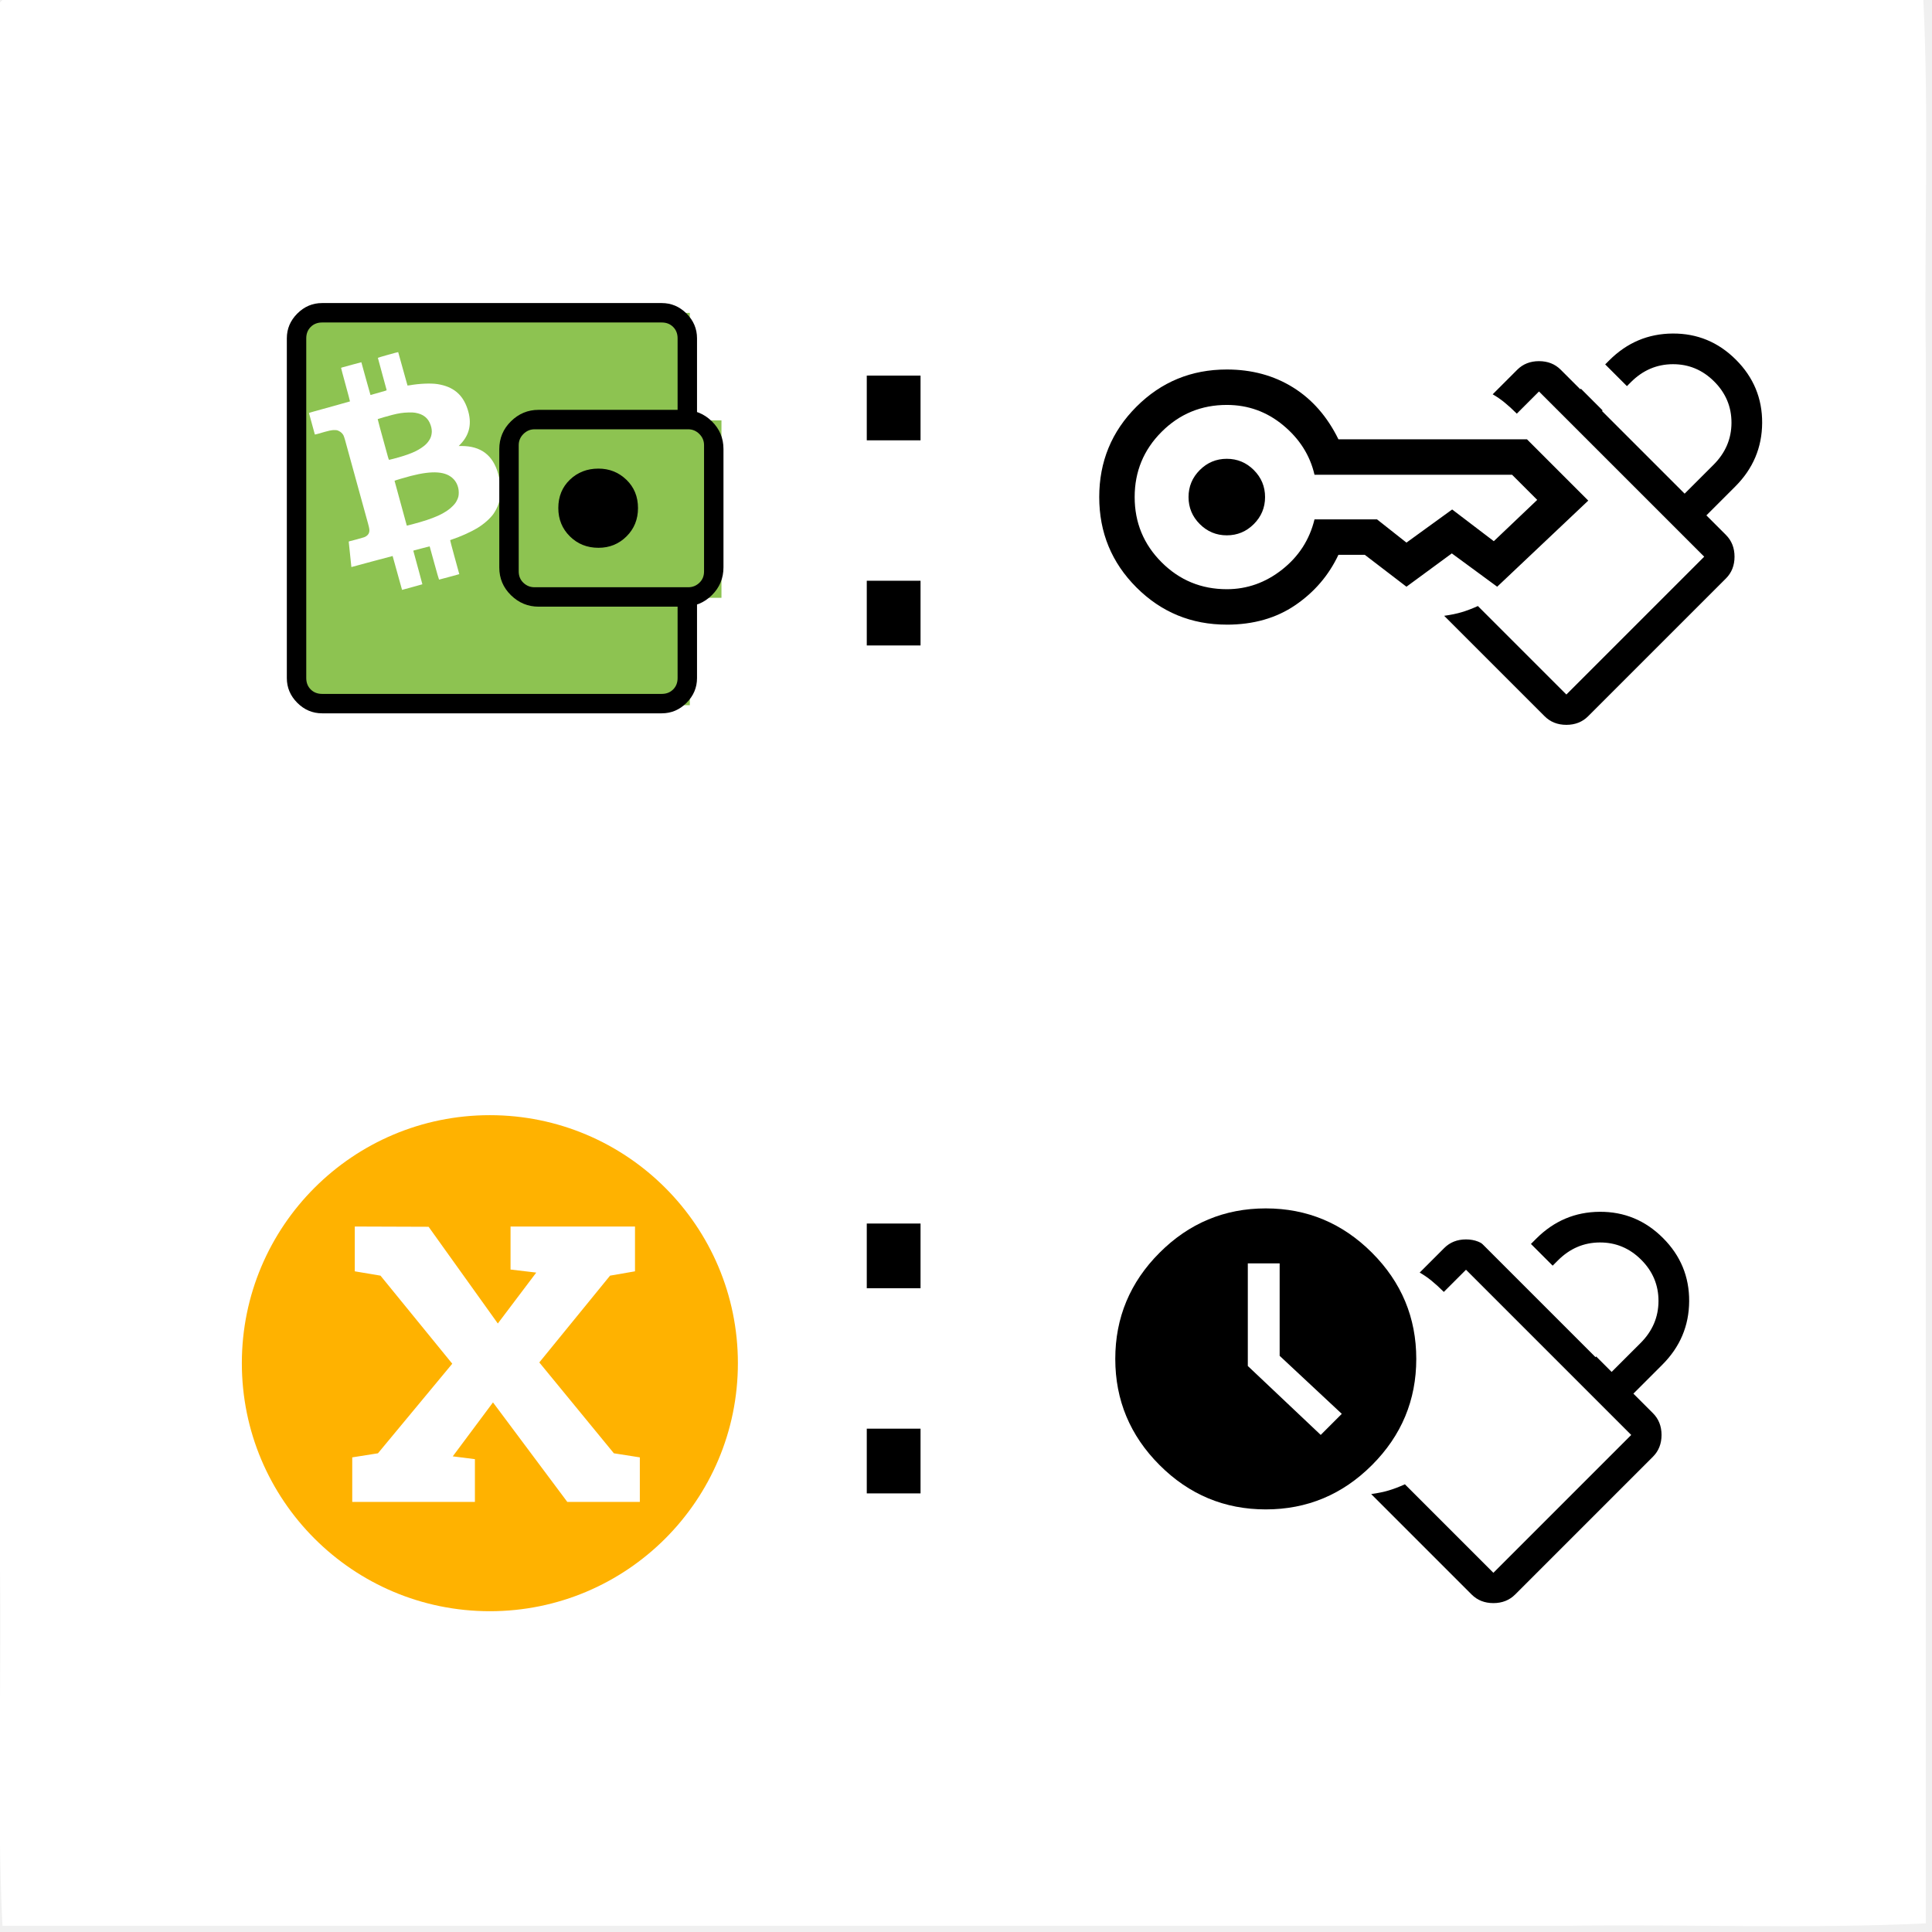
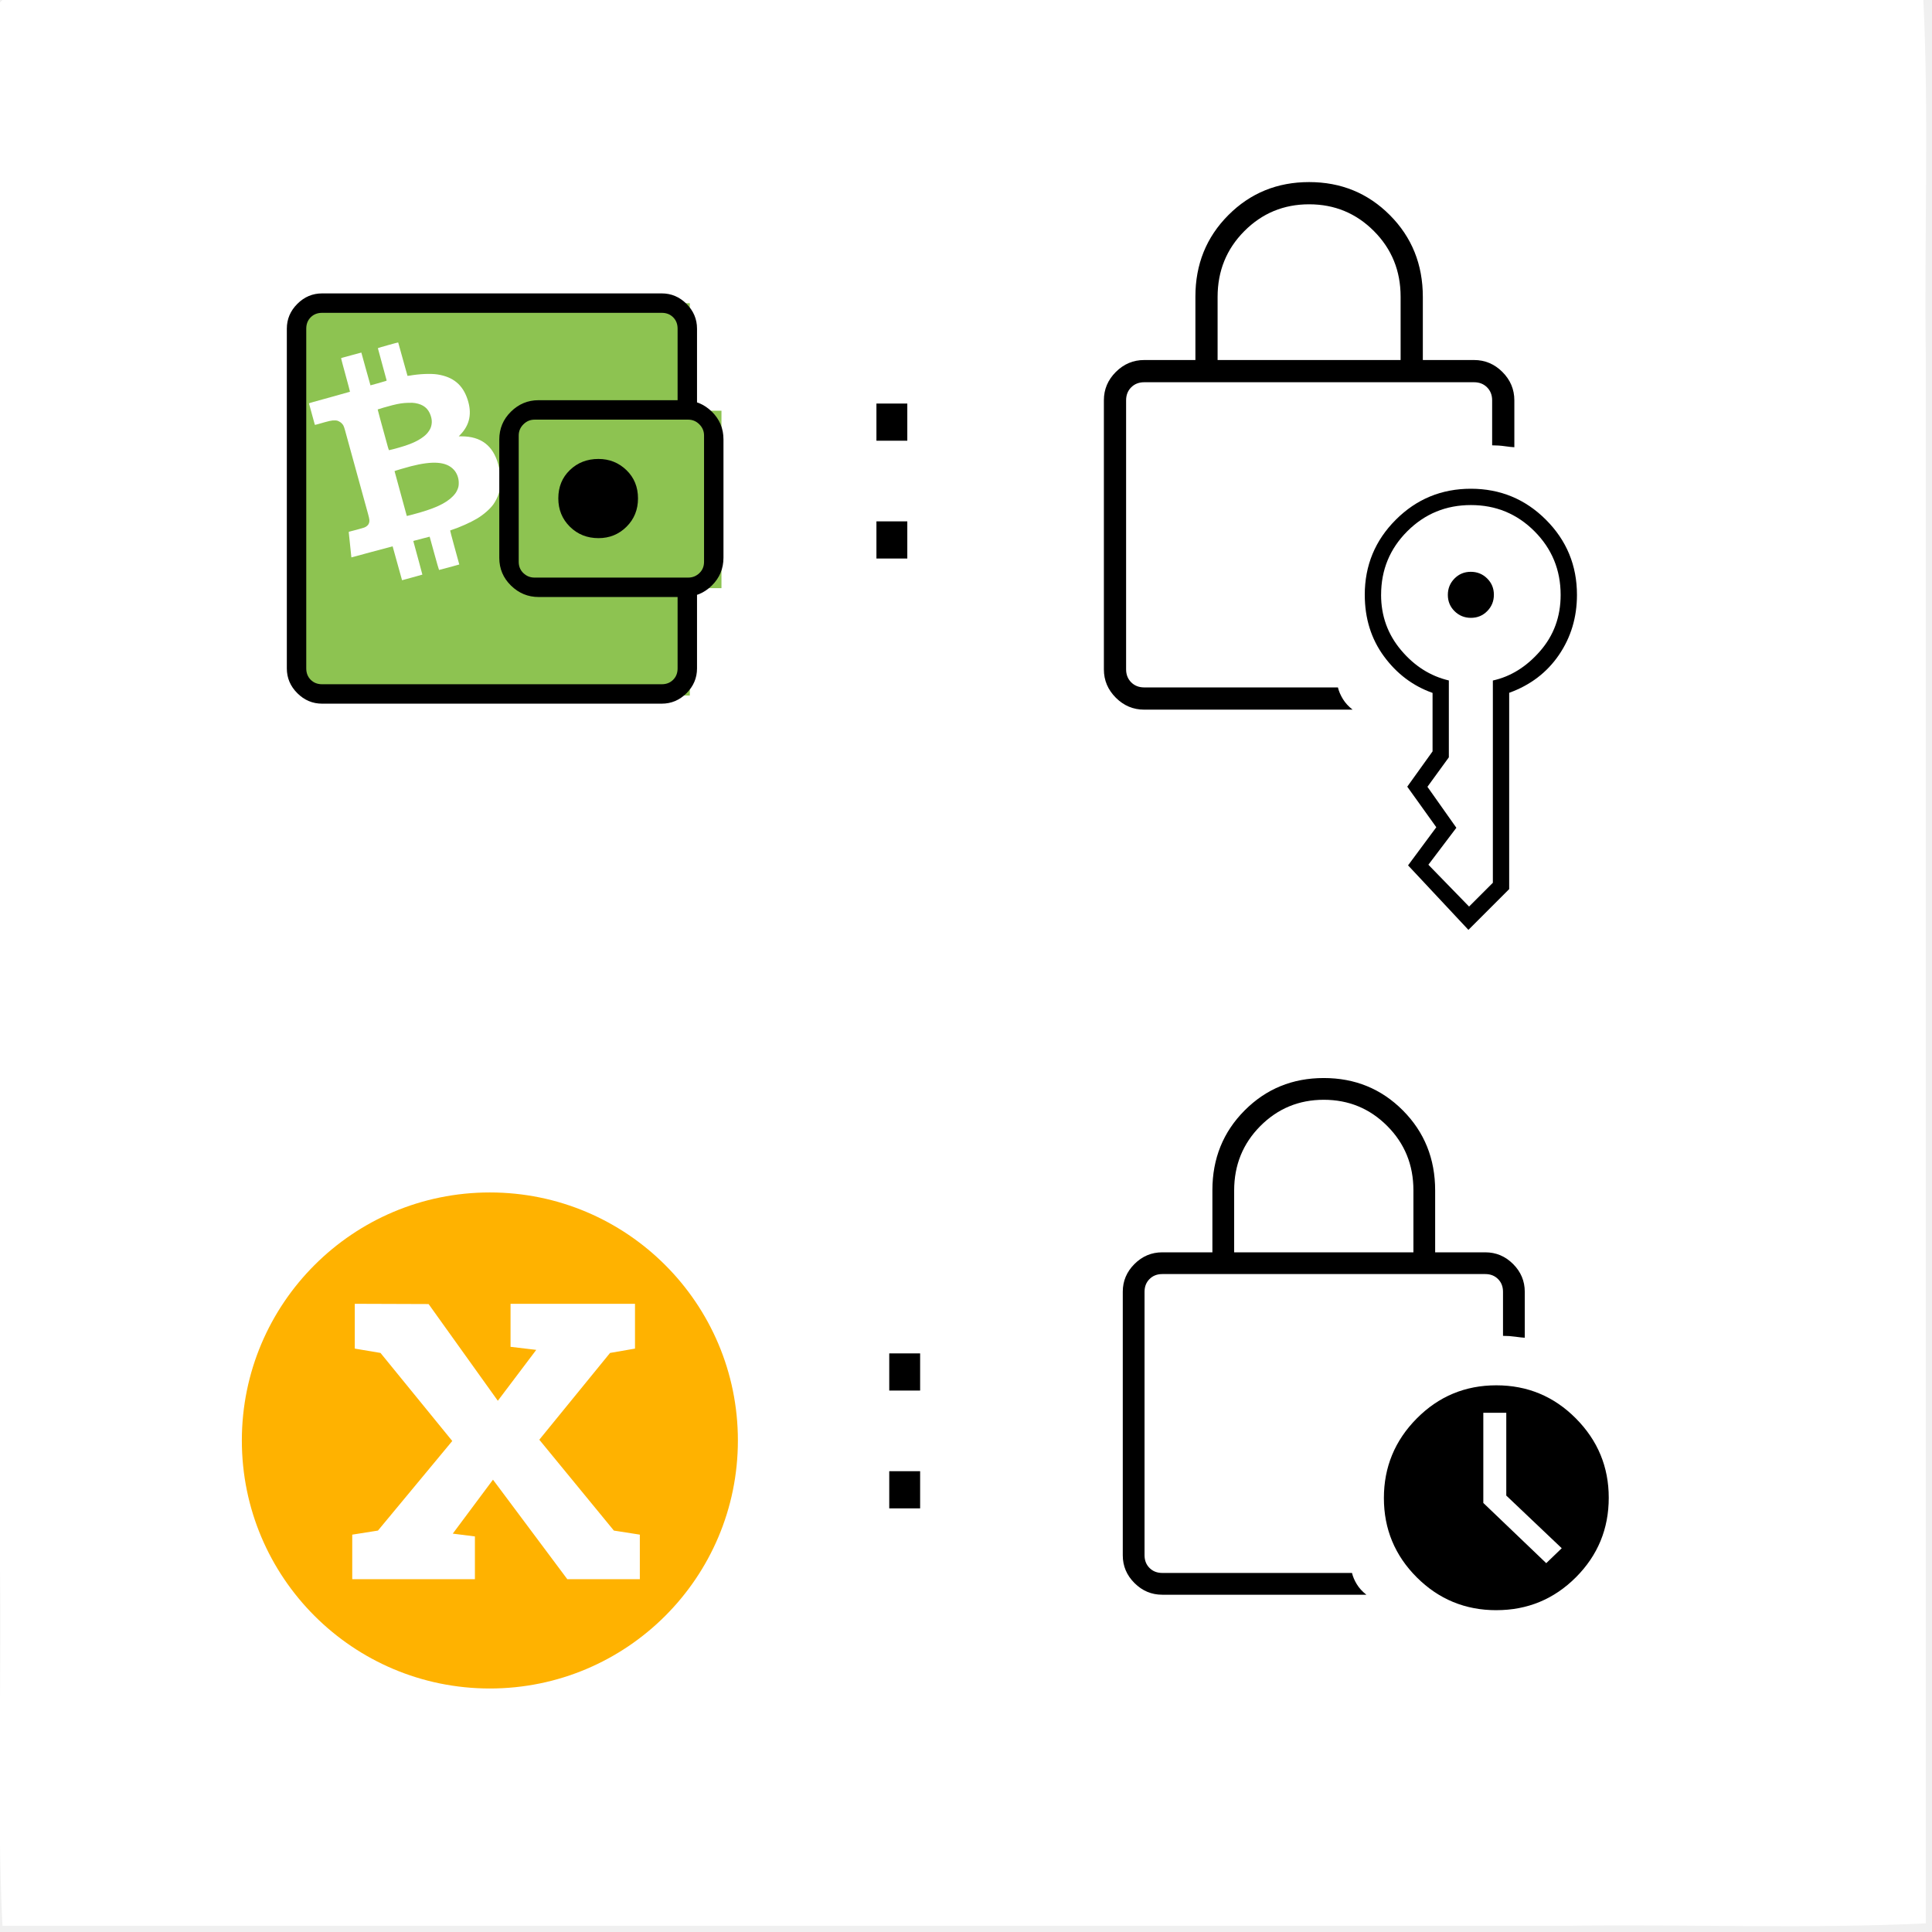
<svg xmlns="http://www.w3.org/2000/svg" width="400" height="400" version="1.1" viewBox="0 0 105.83 105.83" id="svg24">
+   <path id="rect2" style="fill:#ffffff;stroke-width:1" d="M 0.133,0 C 35.208,0 70.282,0 105.357,0 c 0.311,6.399 0.044,13.037 0.133,19.527 0,28.61 0,57.22 0,85.829 -6.399,0.311 -13.037,0.044 -19.527,0.133 -28.61,0 -57.22,0 -85.829,0 C -0.178,99.091 0.089,92.453 0,85.963 0,57.353 0,28.743 0,0.133 Z" />
+   <g aria-label=":" id="text94-36-3" style="font-size:28.587px;line-height:1.25;font-family:sans-serif;fill:#000000;stroke-width:0.715" transform="matrix(0.5742718,0,0,0.5742718,19.3023,47.29388)">
+     <path d="m 51.21,57.977 h 2.945 v 3.545 h -2.945 z m 0,-11.237 h 2.945 v 3.545 h -2.945 z" style="stroke-width:0.715" id="path2629-6" />
+   </g>
  <defs id="defs28" />
-   <path id="rect2" style="fill:#ffffff;stroke-width:1" d="M 0.133,0 C 35.208,0 70.282,0 105.357,0 c 0.311,6.399 0.044,13.037 0.133,19.527 0,28.61 0,57.22 0,85.829 -6.399,0.311 -13.037,0.044 -19.527,0.133 -28.61,0 -57.22,0 -85.829,0 C -0.178,99.091 0.089,92.453 0,85.963 0,57.353 0,28.743 0,0.133 Z" />
-   <g transform="matrix(0.2132146,0,0,0.2132146,12.88568,61.00927)" id="g16">
+   <g transform="matrix(0.2132146,0,0,0.2132146,12.88568,65.24247)" id="g16">
    <path d="m 65.419,0.361 a 63.719,63.72 0 0 0 -63.72,63.72 63.719,63.72 0 0 0 63.72,63.719 63.719,63.72 0 0 0 63.719,-63.719 63.719,63.72 0 0 0 -63.719,-63.72 z m -34.705,28.607 18.962,0.066 17.785,24.847 9.873,-13.077 -6.604,-0.784 v -11.05 h 31.973 v 11.508 l -6.408,1.112 -18.177,22.296 19.158,23.343 6.67,1.046 v 11.443 h -18.635 l -19.093,-25.566 -10.331,13.862 5.689,0.719 v 10.985 h -31.516 v -11.443 l 6.604,-1.046 19.093,-23.016 -18.439,-22.623 -6.604,-1.112 z" fill="#ffb200" stroke="#000000" stroke-dasharray="0, 6.182" stroke-linejoin="bevel" stroke-miterlimit="4.1" stroke-opacity="0.253" stroke-width="0.562" id="path14" />
  </g>
-   <path d="m 67.201,29.324 q -0.864,0 -1.48,-0.616 -0.616,-0.616 -0.616,-1.48 0,-0.864 0.616,-1.48 0.616,-0.616 1.48,-0.616 0.864,0 1.48,0.616 0.616,0.616 0.616,1.48 0,0.864 -0.616,1.48 -0.616,0.616 -1.48,0.616 z m 0,4.892 q -2.912,0 -4.95,-2.038 -2.038,-2.038 -2.038,-4.95 0,-2.912 2.038,-4.95 2.038,-2.038 4.95,-2.038 2.048,0 3.625,0.98 1.577,0.98 2.49,2.844 h 10.327 l 3.358,3.358 -4.989,4.717 -2.485,-1.825 -2.485,1.825 -2.281,-1.747 h -1.446 q -0.796,1.689 -2.363,2.757 -1.567,1.068 -3.751,1.068 z m 0,-1.941 q 1.669,0 3.033,-1.077 1.364,-1.077 1.771,-2.747 h 3.426 l 1.611,1.272 2.504,-1.815 2.281,1.737 2.378,-2.262 -1.378,-1.378 h -10.822 q -0.369,-1.592 -1.713,-2.708 -1.344,-1.116 -3.091,-1.116 -2.097,0 -3.572,1.475 -1.475,1.475 -1.475,3.572 0,2.097 1.475,3.572 1.475,1.475 3.572,1.475 z" stroke-width="0.029" id="path24" />
-   <path d="m 92.279,27.041 -4.525,-4.525 1.584,-1.584 c 0.651,-0.651 1.415,-0.978 2.292,-0.982 0.877,-0.004 1.633,0.312 2.269,0.947 0.635,0.635 0.951,1.391 0.947,2.269 -0.004,0.877 -0.331,1.641 -0.982,2.292 z m -13.17,6.692 5.502,5.502 c 0.314,0.314 0.711,0.47 1.191,0.47 0.48,8e-6 0.877,-0.157 1.191,-0.47 l 7.55,-7.55 c 0.314,-0.314 0.47,-0.711 0.47,-1.191 10e-6,-0.48 -0.157,-0.877 -0.47,-1.191 l -1.072,-1.072 1.584,-1.584 c 0.972,-0.972 1.463,-2.132 1.471,-3.477 0.008,-1.346 -0.47,-2.501 -1.435,-3.465 -0.965,-0.965 -2.12,-1.443 -3.465,-1.435 -1.346,0.008 -2.505,0.498 -3.477,1.471 l -1.584,1.584 -1.072,-1.072 c -0.314,-0.314 -0.711,-0.47 -1.191,-0.47 -0.48,-2.1e-5 -0.877,0.157 -1.191,0.47 l -1.346,1.346 c 0.222,0.127 0.438,0.275 0.646,0.444 0.208,0.169 0.434,0.374 0.676,0.616 l 1.215,-1.215 9.05,9.05 -7.55,7.55 -4.847,-4.847 c -0.318,0.143 -0.612,0.255 -0.884,0.336 -0.272,0.081 -0.592,0.148 -0.962,0.199 z m 14.242,-3.239 -7.55,7.55 z" stroke-width="0.025" id="path26" />
-   <g aria-label=":" id="text94-36" style="font-size:28.587px;line-height:1.25;font-family:sans-serif;fill:#000000;stroke-width:0.715" transform="translate(-3.730387,-26.16541)">
+   <g aria-label=":" id="text94-36" style="font-size:28.587px;line-height:1.25;font-family:sans-serif;fill:#000000;stroke-width:0.715" transform="matrix(0.5742718,0,0,0.5742718,18.60028,-4.735878)">
    <path d="m 51.21,57.977 h 2.945 v 3.545 h -2.945 z m 0,-11.237 h 2.945 v 3.545 h -2.945 z" style="stroke-width:0.715" id="path2629" />
  </g>
-   <g aria-label=":" id="text94-53" style="font-size:28.587px;line-height:1.25;font-family:sans-serif;fill:#000000;stroke-width:0.715" transform="translate(-3.730387,-11.8431)">
-     <path d="m 51.21,90.102 h 2.945 v 3.545 h -2.945 z m 0,-11.237 h 2.945 v 3.545 h -2.945 z" style="stroke-width:0.715" id="path2632" />
-   </g>
-   <path d="m 69.336,82.681 c -2.26,0 -4.199,-0.809 -5.817,-2.427 -1.618,-1.618 -2.427,-3.557 -2.427,-5.817 0,-2.26 0.809,-4.199 2.427,-5.817 1.618,-1.618 3.557,-2.427 5.817,-2.427 2.26,0 4.199,0.809 5.817,2.427 1.618,1.618 2.427,3.557 2.427,5.817 0,2.26 -0.809,4.199 -2.427,5.817 -1.618,1.618 -3.557,2.427 -5.817,2.427 z m 3.01,-4.08 1.154,-1.154 -3.404,-3.179 v -5.064 h -1.744 v 5.621 z" stroke-width="0.042" id="path22" />
-   <path d="m 88.281,75.15 -4.525,-4.525 1.584,-1.584 c 0.651,-0.651 1.415,-0.978 2.292,-0.982 0.877,-0.004 1.633,0.312 2.269,0.947 0.635,0.635 0.951,1.391 0.947,2.269 -0.004,0.877 -0.331,1.641 -0.982,2.292 z m -13.17,6.692 5.502,5.502 c 0.314,0.314 0.711,0.47 1.191,0.47 0.48,9e-6 0.877,-0.157 1.191,-0.47 l 7.55,-7.55 c 0.314,-0.314 0.47,-0.711 0.47,-1.191 1e-5,-0.48 -0.157,-0.877 -0.47,-1.191 l -1.072,-1.072 1.584,-1.584 c 0.973,-0.973 1.463,-2.132 1.471,-3.477 0.008,-1.346 -0.47,-2.501 -1.435,-3.465 -0.965,-0.965 -2.12,-1.443 -3.465,-1.435 -1.346,0.008 -2.505,0.498 -3.477,1.471 l -1.584,1.584 -1.072,-1.072 c -0.314,-0.314 -0.711,-0.47 -1.191,-0.47 -0.48,-1.5e-5 -0.877,0.157 -1.191,0.47 l -1.346,1.346 c 0.222,0.127 0.438,0.275 0.646,0.444 0.208,0.169 0.434,0.374 0.676,0.616 l 1.215,-1.215 9.05,9.05 -7.55,7.55 -4.847,-4.847 c -0.318,0.143 -0.612,0.255 -0.884,0.336 -0.272,0.081 -0.592,0.148 -0.962,0.199 z m 14.243,-3.239 -7.55,7.55 z" stroke-width="0.025" id="path22-3" />
-   <rect style="fill:#ffffff;fill-opacity:1;stroke:none;stroke-width:0.392;stroke-dashoffset:7.35" id="rect884" width="14.109" height="1.883" x="65.055" y="46.177" transform="matrix(0.7071068,0.7071068,0.7071068,-0.7071068,0,0)" />
-   <rect style="fill:#ffffff;fill-opacity:1;stroke:none;stroke-width:0.392;stroke-dashoffset:7.35" id="rect884-6" width="14.109" height="1.883" x="100.259" y="9.233" transform="matrix(0.7071068,0.7071068,0.7071068,-0.7071068,0,0)" />
-   <rect style="fill:#8dc351;fill-opacity:1;stroke:none;stroke-width:0.785;stroke-miterlimit:4;stroke-dasharray:none;stroke-dashoffset:7.35" id="rect2226" width="7.809" height="9.72" x="31.711" y="23.027" />
-   <rect style="fill:#8dc351;fill-opacity:1;stroke-width:1.422;stroke-linejoin:round;stroke-dashoffset:7.35" id="rect3960-5" width="21.092" height="21.489" x="16.695" y="17.14" />
-   <g transform="matrix(8.8302066e-4,0,0,8.8302066e-4,15.82496,21.48546)" fill="#8dc351" id="g52-2-9">
+   <rect style="fill:#ffffff;fill-opacity:1;stroke:none;stroke-width:0.392;stroke-dashoffset:7.35" id="rect884-6" width="14.109" height="1.883" x="103.252" y="6.239" transform="matrix(0.7071068,0.7071068,0.7071068,-0.7071068,0,0)" />
+   <rect style="fill:#8dc351;fill-opacity:1;stroke:none;stroke-width:0.785;stroke-miterlimit:4;stroke-dasharray:none;stroke-dashoffset:7.35" id="rect2226" width="7.809" height="9.72" x="31.711" y="22.498" />
+   <rect style="fill:#8dc351;fill-opacity:1;stroke-width:1.422;stroke-linejoin:round;stroke-dashoffset:7.35" id="rect3960-5" width="21.092" height="21.489" x="16.695" y="16.61" />
+   <g transform="matrix(8.8302066e-4,0,0,8.8302066e-4,15.82496,20.95631)" fill="#8dc351" id="g52-2-9">
    <path d="m 7525,15989 c -349,-23 -745,-74 -1074,-139 -1411,-279 -2741,-944 -3806,-1903 -103,-94 -479,-466 -575,-572 -245,-266 -540,-648 -754,-974 -84,-128 -216,-339 -216,-346 0,-2 -17,-32 -38,-66 -48,-80 -130,-233 -220,-414 C 359,10611 82,9566 10,8445 -3,8240 -3,7750 10,7545 113,5935 655,4458 1610,3185 c 239,-319 428,-535 744,-850 286,-286 436,-420 706,-632 C 4666,442 6732,-162 8765,35 c 1734,169 3354,891 4645,2071 632,577 1156,1241 1589,2014 64,113 231,450 301,605 345,767 574,1625 659,2470 32,311 41,496 41,810 0,808 -118,1588 -356,2359 -526,1697 -1613,3186 -3064,4197 -1216,848 -2616,1332 -4135,1429 -181,11 -740,11 -920,-1 z" id="path50-9-2" />
  </g>
-   <g transform="matrix(0.0012864,0,0,0.0012864,12.04145,15.49021)" fill="#ffffff" id="g56-1-2">
+   <g transform="matrix(0.0012864,0,0,0.0012864,12.04145,14.96106)" fill="#ffffff" id="g56-1-2">
    <path d="m 7751,13046 c -6,-17 -62,-222 -127,-456 -195,-713 -262,-951 -266,-956 -3,-2 -398,103 -879,234 -481,131 -875,238 -877,237 -3,-3 -112,-1041 -112,-1071 0,-17 8,-23 33,-28 75,-14 558,-147 627,-172 101,-38 181,-113 204,-193 28,-95 21,-155 -43,-390 -33,-119 -139,-504 -236,-856 -97,-352 -239,-867 -315,-1145 -76,-278 -193,-703 -260,-945 -67,-242 -142,-514 -166,-605 -25,-91 -57,-185 -72,-210 -44,-77 -110,-138 -190,-177 -67,-34 -84,-38 -171,-41 -134,-6 -233,16 -734,162 -81,23 -120,30 -122,22 -7,-20 -247,-901 -249,-910 0,-4 87,-33 194,-62 107,-30 499,-138 870,-241 371,-102 678,-189 682,-192 4,-3 -81,-323 -188,-711 -107,-388 -192,-710 -190,-715 2,-6 28,-17 57,-24 30,-8 222,-61 428,-117 206,-57 376,-103 377,-101 1,1 88,315 193,697 106,382 194,696 196,698 2,2 137,-35 302,-83 164,-48 318,-92 343,-100 35,-10 44,-17 42,-31 -2,-11 -87,-320 -188,-689 -101,-368 -184,-674 -184,-680 0,-9 858,-250 865,-243 2,2 91,322 198,711 107,389 196,710 199,712 2,3 42,-2 89,-10 416,-74 899,-94 1184,-51 672,104 1078,440 1283,1061 196,592 97,1085 -302,1499 l -73,76 h 118 c 828,0 1344,393 1564,1190 130,470 135,910 15,1273 -41,126 -137,313 -218,427 -145,205 -419,444 -699,612 -277,166 -754,378 -1083,483 -30,10 -58,20 -62,24 -4,3 71,290 166,636 96,347 185,671 198,721 l 25,91 -426,117 c -234,64 -431,116 -436,116 -6,0 -98,-318 -204,-707 -107,-390 -195,-709 -196,-710 -1,-2 -143,35 -316,81 -173,46 -329,87 -346,91 -18,3 -33,12 -33,18 0,11 16,68 259,952 71,259 128,471 126,473 -1,1 -196,56 -433,121 l -431,118 z m 442,-2762 c 928,-243 1429,-470 1733,-785 93,-98 132,-151 179,-252 54,-113 70,-186 69,-317 0,-211 -79,-419 -214,-563 -317,-339 -883,-384 -1824,-143 -226,58 -696,197 -696,207 0,4 117,433 260,953 143,520 260,948 260,951 0,10 22,5 233,-51 z M 7391,7495 c 657,-172 1015,-321 1295,-540 97,-76 161,-145 225,-243 60,-91 87,-161 107,-277 19,-113 7,-234 -39,-369 -102,-305 -310,-473 -660,-532 -82,-13 -140,-16 -298,-11 -227,6 -400,32 -681,103 -171,42 -609,170 -618,179 -4,4 126,484 431,1588 24,87 46,147 53,147 6,0 90,-20 185,-45 z" fill="#ffffff" id="path54-2-8" />
  </g>
-   <path d="m 16.776,34.295 v 3.715 -20.346 z m 0.867,4.779 q -0.782,0 -1.357,-0.574 -0.574,-0.574 -0.574,-1.357 V 18.532 q 0,-0.782 0.574,-1.357 0.574,-0.574 1.357,-0.574 h 18.607 q 0.782,0 1.357,0.574 0.574,0.574 0.574,1.357 v 4.706 h -1.064 v -4.706 q 0,-0.379 -0.244,-0.623 -0.244,-0.244 -0.623,-0.244 H 17.643 q -0.379,0 -0.623,0.244 -0.244,0.244 -0.244,0.623 v 18.611 q 0,0.379 0.244,0.623 0.244,0.244 0.623,0.244 h 18.607 q 0.379,0 0.623,-0.244 0.244,-0.244 0.244,-0.623 v -4.698 h 1.064 v 4.698 q 0,0.782 -0.574,1.357 -0.574,0.574 -1.357,0.574 z m 11.865,-5.842 q -0.878,0 -1.518,-0.627 -0.64,-0.626 -0.64,-1.518 v -6.482 q 0,-0.897 0.637,-1.525 0.637,-0.629 1.509,-0.629 h 7.945 q 0.911,0 1.55,0.626 0.639,0.626 0.639,1.518 v 6.482 q 0,0.897 -0.636,1.525 -0.636,0.629 -1.541,0.629 z m 8.191,-1.064 q 0.352,0 0.61,-0.244 0.257,-0.244 0.257,-0.623 v -6.918 q 0,-0.352 -0.257,-0.61 -0.257,-0.257 -0.61,-0.257 h -8.418 q -0.352,0 -0.61,0.257 -0.257,0.257 -0.257,0.61 v 6.918 q 0,0.379 0.257,0.623 0.257,0.244 0.61,0.244 z m -4.914,-2.161 q 0.904,0 1.534,-0.625 0.629,-0.625 0.629,-1.55 0,-0.94 -0.635,-1.552 -0.635,-0.611 -1.532,-0.611 -0.932,0 -1.565,0.609 -0.633,0.609 -0.633,1.55 0,0.925 0.633,1.552 0.633,0.627 1.569,0.627 z" id="path1628" style="stroke-width:0.035" />
+   <path d="m 16.776,33.766 v 3.715 -20.346 z m 0.867,4.779 q -0.782,0 -1.357,-0.574 -0.574,-0.574 -0.574,-1.357 V 18.003 q 0,-0.782 0.574,-1.357 0.574,-0.574 1.357,-0.574 h 18.607 q 0.782,0 1.357,0.574 0.574,0.574 0.574,1.357 v 4.706 h -1.064 v -4.706 q 0,-0.379 -0.244,-0.623 -0.244,-0.244 -0.623,-0.244 H 17.643 q -0.379,0 -0.623,0.244 -0.244,0.244 -0.244,0.623 v 18.611 q 0,0.379 0.244,0.623 0.244,0.244 0.623,0.244 h 18.607 q 0.379,0 0.623,-0.244 0.244,-0.244 0.244,-0.623 v -4.698 h 1.064 v 4.698 q 0,0.782 -0.574,1.357 -0.574,0.574 -1.357,0.574 z m 11.865,-5.842 q -0.878,0 -1.518,-0.627 -0.64,-0.626 -0.64,-1.518 v -6.482 q 0,-0.897 0.637,-1.525 0.637,-0.629 1.509,-0.629 h 7.945 q 0.911,0 1.55,0.626 0.639,0.626 0.639,1.518 v 6.482 q 0,0.897 -0.636,1.525 -0.636,0.629 -1.541,0.629 z m 8.191,-1.064 q 0.352,0 0.61,-0.244 0.257,-0.244 0.257,-0.623 v -6.918 q 0,-0.352 -0.257,-0.61 -0.257,-0.257 -0.61,-0.257 h -8.418 q -0.352,0 -0.61,0.257 -0.257,0.257 -0.257,0.61 v 6.918 q 0,0.379 0.257,0.623 0.257,0.244 0.61,0.244 z m -4.914,-2.161 q 0.904,0 1.534,-0.625 0.629,-0.625 0.629,-1.55 0,-0.94 -0.635,-1.552 -0.635,-0.611 -1.532,-0.611 -0.932,0 -1.565,0.609 -0.633,0.609 -0.633,1.55 0,0.925 0.633,1.552 0.633,0.627 1.569,0.627 z" id="path1628" style="stroke-width:0.035" />
+   <path d="m 67.604,68.599 h 9.819 v -3.401 q 0,-2.081 -1.432,-3.518 -1.432,-1.437 -3.477,-1.437 -2.045,0 -3.478,1.44 -1.432,1.441 -1.432,3.529 z M 74.845,87.355 H 63.666 q -0.882,0 -1.523,-0.64 -0.64,-0.64 -0.64,-1.516 V 70.755 q 0,-0.876 0.64,-1.516 0.641,-0.64 1.523,-0.64 h 2.746 v -3.404 q 0,-2.597 1.767,-4.37 1.767,-1.773 4.334,-1.773 2.567,0 4.334,1.775 1.767,1.775 1.767,4.384 v 3.388 h 2.746 q 0.882,0 1.523,0.64 0.64,0.64 0.64,1.523 v 2.515 q -0.185,-0.008 -0.511,-0.055 -0.325,-0.047 -0.681,-0.047 v -2.414 q 0,-0.425 -0.273,-0.698 -0.273,-0.273 -0.698,-0.273 H 63.666 q -0.425,0 -0.698,0.273 -0.273,0.273 -0.273,0.698 v 14.43 q 0,0.425 0.273,0.698 0.273,0.273 0.698,0.273 H 74.059 q 0.072,0.303 0.263,0.618 0.192,0.315 0.523,0.573 z m 7.12,0.847 q -2.558,0 -4.359,-1.8 -1.8,-1.8 -1.8,-4.343 0,-2.543 1.8,-4.359 1.8,-1.816 4.358,-1.816 2.558,0 4.359,1.814 1.8,1.814 1.8,4.344 0,2.558 -1.8,4.359 -1.8,1.8 -4.358,1.8 z m 2.734,-2.576 0.849,-0.818 -3.038,-2.885 v -4.535 h -1.258 v 4.939 z m -22.004,-6.728 v 7.265 -16.373 z" id="path947" style="stroke-width:0.039" />
+   <path d="m 79.309,32.588 q 0,-0.528 0.364,-0.897 0.364,-0.369 0.892,-0.369 0.528,0 0.897,0.364 0.369,0.364 0.369,0.892 0,0.528 -0.364,0.897 -0.364,0.369 -0.892,0.369 -0.528,0 -0.897,-0.364 -0.369,-0.364 -0.369,-0.892 z m -4.551,-0.004 q 0,-2.414 1.699,-4.113 1.699,-1.699 4.113,-1.699 2.414,0 4.113,1.699 1.699,1.699 1.699,4.113 0,1.846 -0.988,3.293 -0.988,1.446 -2.725,2.073 v 10.753 l -2.233,2.233 -3.306,-3.534 1.547,-2.088 -1.591,-2.222 1.386,-1.933 v -3.203 q -1.609,-0.57 -2.661,-2.002 -1.052,-1.432 -1.052,-3.37 z m 0.894,0 q 0,1.73 1.096,3.031 1.096,1.301 2.616,1.659 v 4.211 l -1.173,1.614 1.585,2.244 -1.533,2.025 2.229,2.291 1.303,-1.303 V 37.277 q 1.471,-0.326 2.592,-1.616 1.121,-1.29 1.121,-3.072 0,-2.051 -1.433,-3.487 -1.433,-1.436 -3.481,-1.436 -2.049,0 -3.485,1.434 -1.436,1.434 -1.436,3.484 z" id="path1566" style="stroke-width:0.029" />
+   <path d="M 66.697,19.722 H 76.722 V 16.25 c 0,-1.416 -0.487,-2.614 -1.462,-3.592 -0.975,-0.978 -2.158,-1.467 -3.55,-1.467 -1.392,0 -2.576,0.49 -3.551,1.471 -0.975,0.981 -1.462,2.181 -1.462,3.603 z m 7.393,19.151 H 62.677 c -0.601,0 -1.119,-0.218 -1.555,-0.654 -0.436,-0.436 -0.654,-0.952 -0.654,-1.548 V 21.923 c 0,-0.596 0.218,-1.112 0.654,-1.548 0.436,-0.436 0.954,-0.654 1.555,-0.654 h 2.804 v -3.476 c 0,-1.767 0.601,-3.255 1.804,-4.461 1.203,-1.207 2.678,-1.81 4.425,-1.81 1.747,0 3.223,0.604 4.425,1.812 1.203,1.208 1.804,2.7 1.804,4.476 v 3.459 h 2.804 c 0.601,0 1.119,0.218 1.555,0.654 0.436,0.436 0.654,0.954 0.654,1.555 v 2.568 c -0.126,-0.005 -0.3,-0.024 -0.521,-0.056 -0.221,-0.032 -0.453,-0.048 -0.695,-0.048 v -2.464 c 0,-0.289 -0.093,-0.527 -0.279,-0.713 -0.186,-0.186 -0.424,-0.279 -0.713,-0.279 H 62.677 c -0.289,0 -0.527,0.093 -0.713,0.279 -0.186,0.186 -0.279,0.424 -0.279,0.713 v 14.733 c 0,0.289 0.093,0.527 0.279,0.713 0.186,0.186 0.424,0.279 0.713,0.279 h 10.611 c 0.049,0.206 0.139,0.417 0.269,0.631 0.131,0.215 0.308,0.41 0.534,0.585 z M 61.685,30.238 v 7.418 -16.717 z" id="path947-3" style="stroke-width:0.04" />
</svg>
